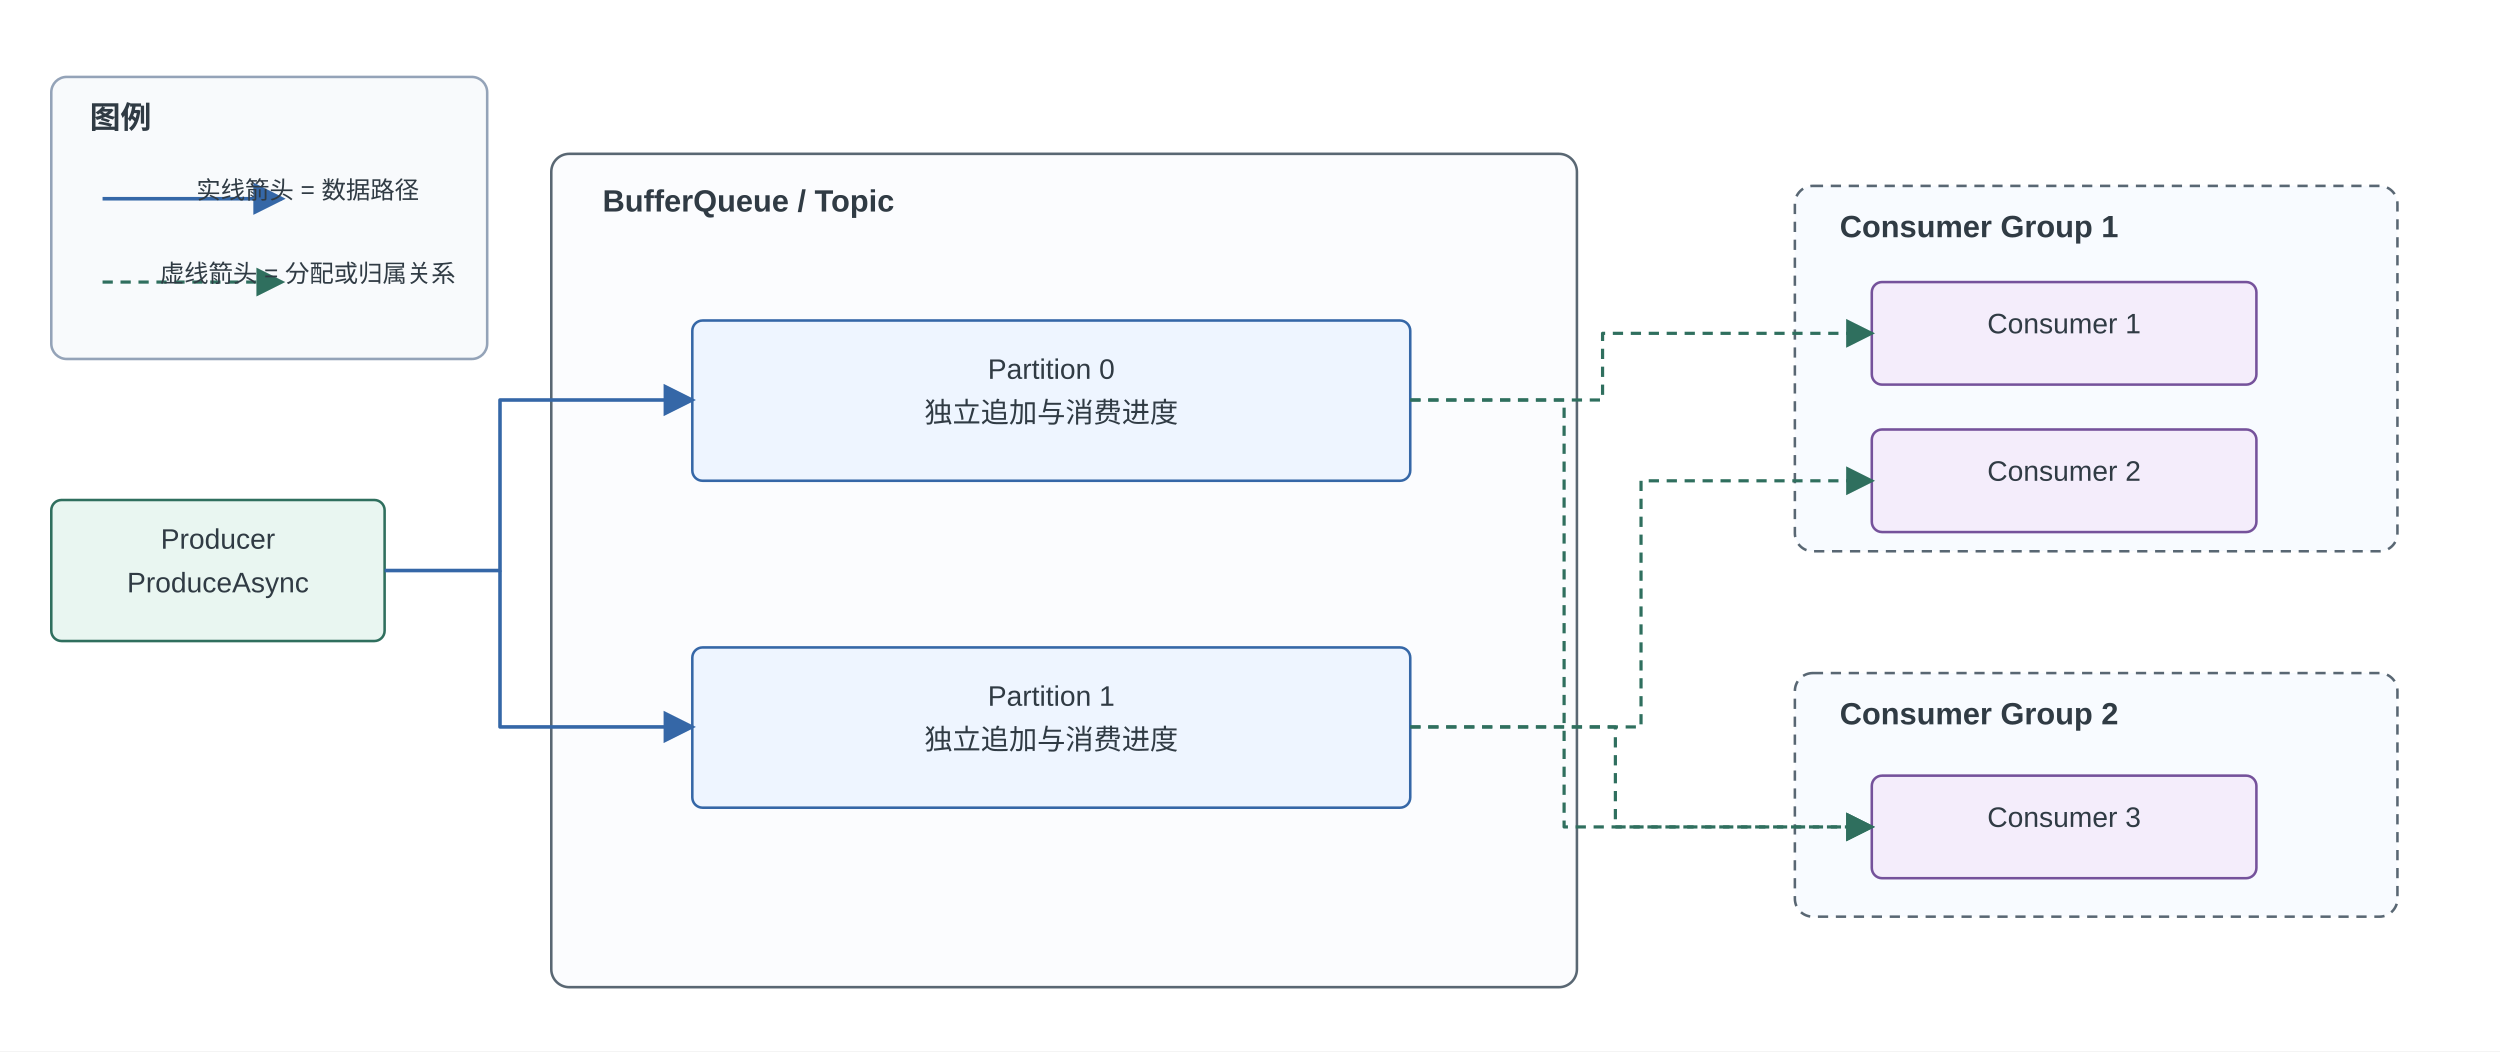
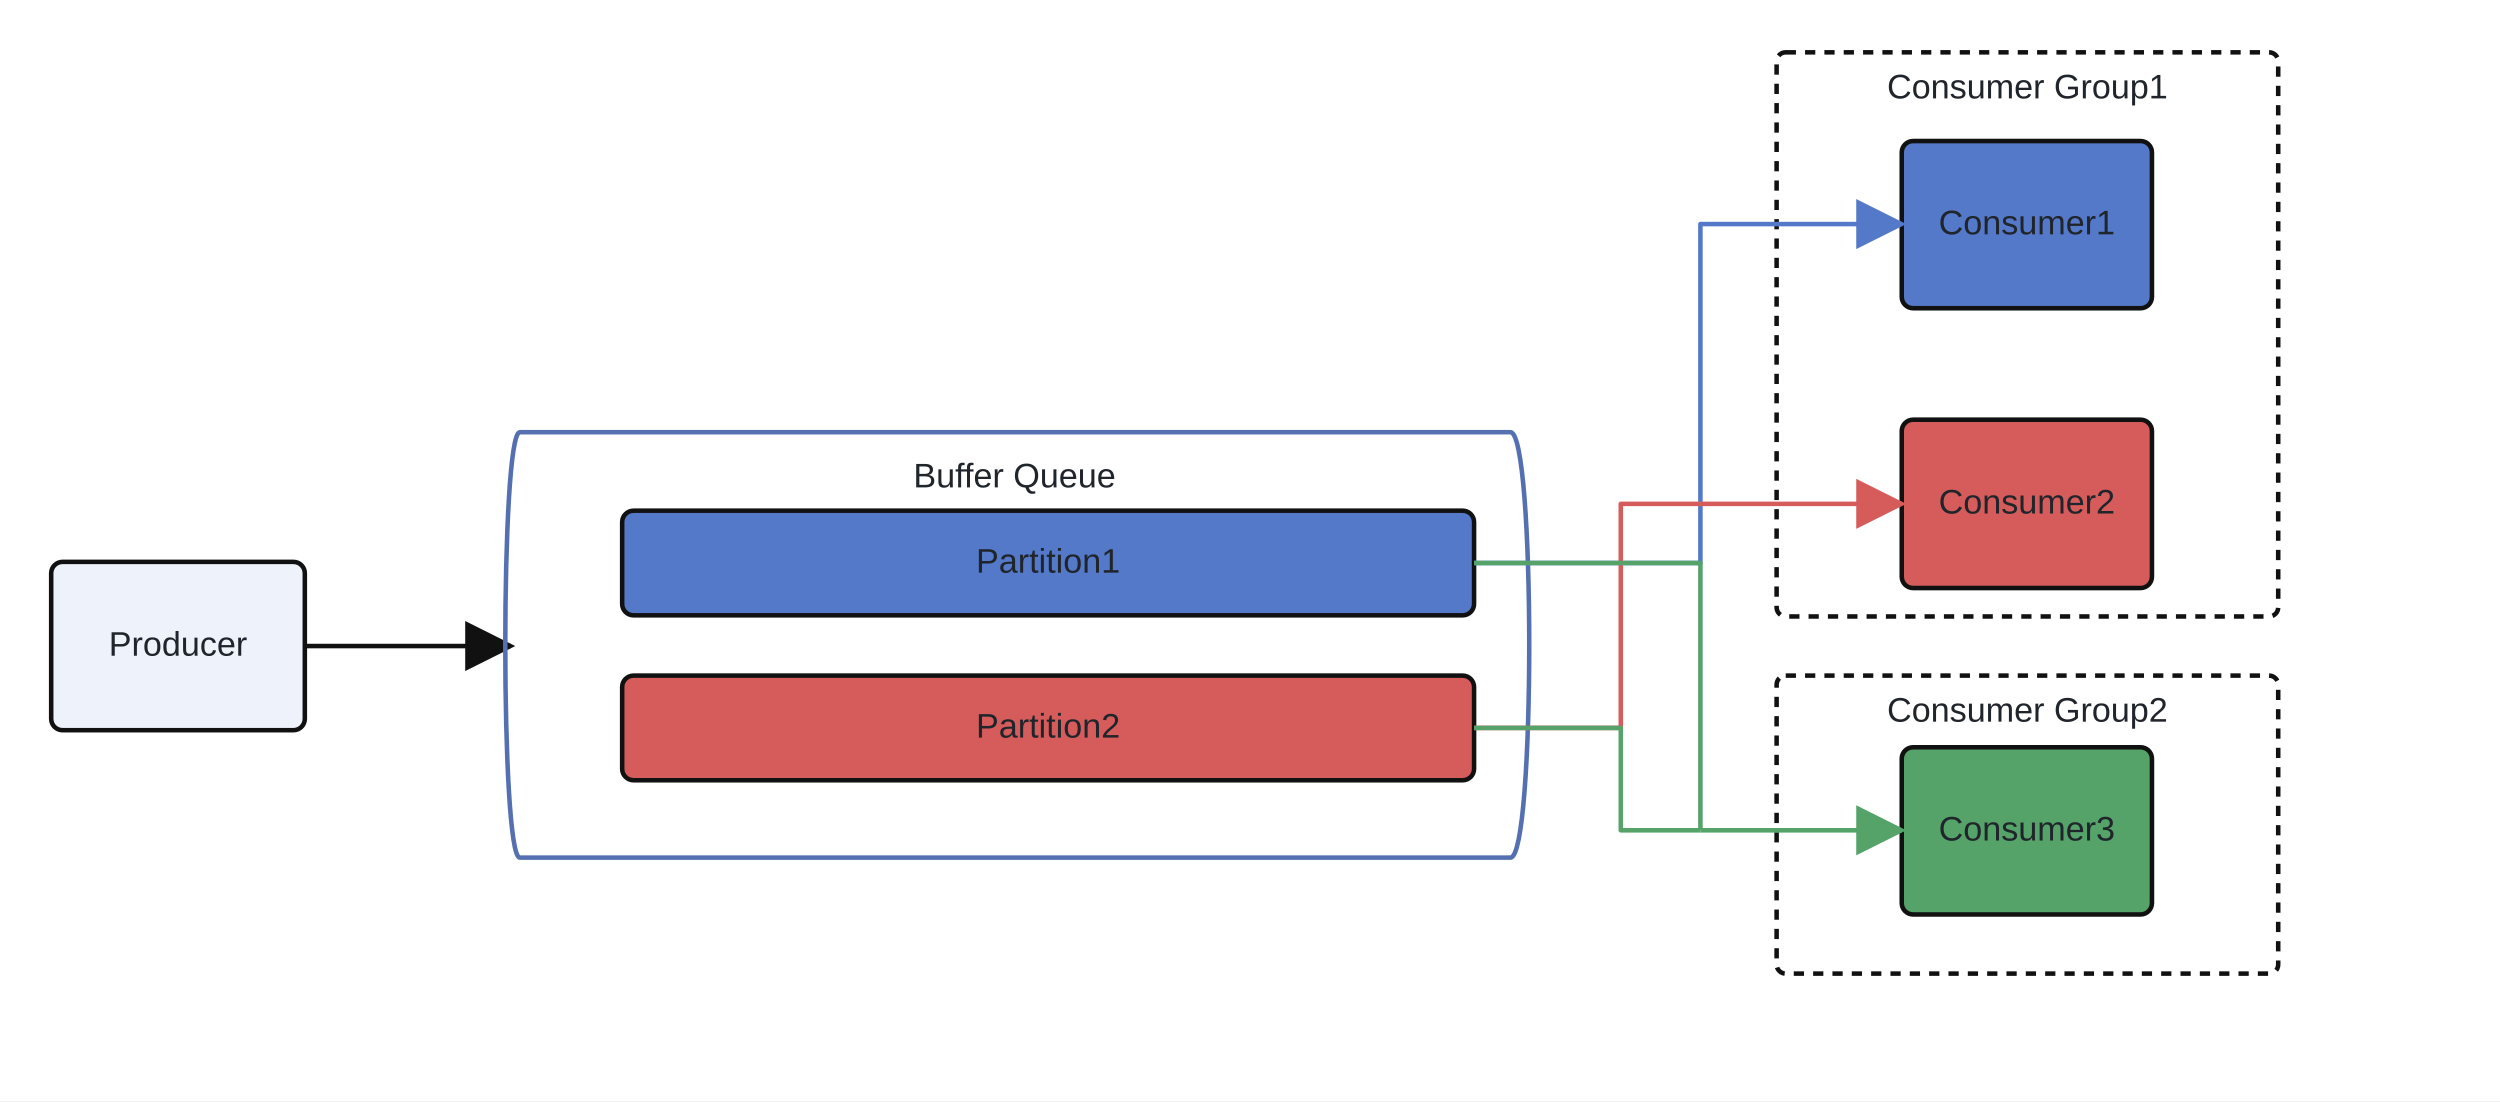
- <svg xmlns="http://www.w3.org/2000/svg" width="1950" height="820" viewBox="0 0 1950 820" role="img" aria-labelledby="title description">
+ <svg xmlns="http://www.w3.org/2000/svg" width="2198" height="968" viewBox="0 0 2198 968" role="img" aria-labelledby="title description">
  <defs>
-     <marker id="arrow" markerWidth="9" markerHeight="9" refX="8" refY="4.5" orient="auto" markerUnits="strokeWidth">
-       <path d="M0 0 L9 4.5 L0 9 Z" fill="#596773" />
+     <marker id="arrow-black" markerWidth="11" markerHeight="11" refX="10" refY="5.5" orient="auto">
+       <path d="M0 0 L11 5.5 L0 11 Z" fill="#111111" />
    </marker>
-     <marker id="blue-arrow" markerWidth="9" markerHeight="9" refX="8" refY="4.5" orient="auto" markerUnits="strokeWidth">
-       <path d="M0 0 L9 4.5 L0 9 Z" fill="#3567a7" />
+     <marker id="arrow-blue" markerWidth="11" markerHeight="11" refX="10" refY="5.5" orient="auto">
+       <path d="M0 0 L11 5.5 L0 11 Z" fill="#5479c9" />
    </marker>
-     <marker id="green-arrow" markerWidth="9" markerHeight="9" refX="8" refY="4.5" orient="auto" markerUnits="strokeWidth">
-       <path d="M0 0 L9 4.5 L0 9 Z" fill="#2f6f5e" />
+     <marker id="arrow-red" markerWidth="11" markerHeight="11" refX="10" refY="5.5" orient="auto">
+       <path d="M0 0 L11 5.5 L0 11 Z" fill="#d65c5c" />
+     </marker>
+     <marker id="arrow-green" markerWidth="11" markerHeight="11" refX="10" refY="5.5" orient="auto">
+       <path d="M0 0 L11 5.5 L0 11 Z" fill="#55a369" />
    </marker>
    <style>
-     text { font-family: Arial, 'PingFang SC', 'Microsoft YaHei', sans-serif; fill:#303b44; text-anchor:middle; font-size:22px; }
-     .node { stroke-width:2; }
-     .client { fill:#e9f6f1; stroke:#2f6f5e; }
-     .core { fill:#edf1f5; stroke:#596773; }
-     .router { fill:#eaf2ff; stroke:#3567a7; }
-     .partition { fill:#eef5ff; stroke:#3567a7; }
-     .handler { fill:#f4edfb; stroke:#75529b; }
-     .store { fill:#fff4d6; stroke:#8a6a1d; }
-     .wait { fill:#eaf2ff; stroke:#3567a7; }
-     .edge { fill:none; stroke:#596773; stroke-width:2.5; marker-end:url(#arrow); stroke-linejoin:round; }
-     .data { fill:none; stroke:#3567a7; stroke-width:2.8; marker-end:url(#blue-arrow); stroke-linejoin:round; }
-     .notify { fill:none; stroke:#75529b; stroke-width:2.5; stroke-dasharray:8 6; marker-end:url(#arrow); stroke-linejoin:round; }
-     .assign { fill:none; stroke:#2f6f5e; stroke-width:2.5; stroke-dasharray:8 6; marker-end:url(#green-arrow); stroke-linejoin:round; }
-     .label { font-size:21px; }
-     .note { font-size:21px; fill:#596773; }
-     .small { font-size:19px; }
-     .group-title { font-size:24px; font-weight:700; text-anchor:start; }
+     text { font-family: Arial, 'PingFang SC', 'Microsoft YaHei', sans-serif; fill:#20252b; font-size:30px; text-anchor:middle; }
+     .producer { fill:#eef2fb; stroke:#111; stroke-width:4; }
+     .partition-blue { fill:#5479c9; stroke:#111; stroke-width:4; }
+     .partition-red { fill:#d65c5c; stroke:#111; stroke-width:4; }
+     .consumer-blue { fill:#5479c9; stroke:#111; stroke-width:4; }
+     .consumer-red { fill:#d65c5c; stroke:#111; stroke-width:4; }
+     .consumer-green { fill:#55a369; stroke:#111; stroke-width:4; }
+     .outer { fill:none; stroke:#5470b0; stroke-width:4; }
+     .group { fill:none; stroke:#111; stroke-width:4; stroke-dasharray:9 8; }
+     .flow-black { fill:none; stroke:#111; stroke-width:4; marker-end:url(#arrow-black); }
+     .flow-blue { fill:none; stroke:#5479c9; stroke-width:4; marker-end:url(#arrow-blue); stroke-linejoin:round; }
+     .flow-red { fill:none; stroke:#d65c5c; stroke-width:4; marker-end:url(#arrow-red); stroke-linejoin:round; }
+     .flow-green { fill:none; stroke:#55a369; stroke-width:4; marker-end:url(#arrow-green); stroke-linejoin:round; }
+     .flow-green-noarrow { fill:none; stroke:#55a369; stroke-width:4; stroke-linejoin:round; }
+     .white { fill:white; }
  </style>
  </defs>
-   <rect width="1950" height="820" fill="white" />
-   <rect class="node client" x="40" y="390" width="260" height="110" rx="8" />
-   <text x="170.0" y="428.0" class="">Producer</text>
-   <text x="170.0" y="462.0" class="">ProduceAsync</text>
-   <rect x="430" y="120" width="800" height="650" rx="14" fill="#fbfcfe" stroke="#596773" stroke-width="2" />
-   <text x="470" y="165" class="group-title">BufferQueue / Topic</text>
-   <rect class="node partition" x="540" y="250" width="560" height="125" rx="8" />
-   <text x="820.0" y="295.5" class="">Partition 0</text>
-   <text x="820.0" y="329.5" class="">独立追加与消费进度</text>
-   <rect class="node partition" x="540" y="505" width="560" height="125" rx="8" />
-   <text x="820.0" y="550.5" class="">Partition 1</text>
-   <text x="820.0" y="584.5" class="">独立追加与消费进度</text>
-   <path class="data" d="M300 445 H390 V312 H540" />
-   <path class="data" d="M390 445 V567 H540" />
-   <rect x="1400" y="145" width="470" height="285" rx="14" fill="#f8fbff" stroke="#596773" stroke-width="2" stroke-dasharray="8 6" />
-   <text x="1435" y="185" class="group-title">Consumer Group 1</text>
-   <rect class="node handler" x="1460" y="220" width="300" height="80" rx="8" />
-   <text x="1610.0" y="260.0" class="">Consumer 1</text>
-   <rect class="node handler" x="1460" y="335" width="300" height="80" rx="8" />
-   <text x="1610.0" y="375.0" class="">Consumer 2</text>
-   <rect x="1400" y="525" width="470" height="190" rx="14" fill="#f8fbff" stroke="#596773" stroke-width="2" stroke-dasharray="8 6" />
-   <text x="1435" y="565" class="group-title">Consumer Group 2</text>
-   <rect class="node handler" x="1460" y="605" width="300" height="80" rx="8" />
-   <text x="1610.0" y="645.0" class="">Consumer 3</text>
-   <path class="assign" d="M1100 312 H1250 V260 H1460" />
-   <path class="assign" d="M1100 567 H1280 V375 H1460" />
-   <path class="assign" d="M1100 312 H1220 V645 H1460" />
-   <path class="assign" d="M1100 567 H1260 V645 H1460" />
-   <rect x="40" y="60" width="340" height="220" rx="12" fill="#f8fafc" stroke="#94a3b8" stroke-width="2" />
-   <text x="70" y="100" class="group-title">图例</text>
-   <path class="data" d="M80 155 H220" />
-   <text x="240" y="155" class="small" text-anchor="start">实线箭头 = 数据路径</text>
-   <path class="assign" d="M80 220 H220" />
-   <text x="240" y="220" class="small" text-anchor="start">虚线箭头 = 分配或归属关系</text>
+   <rect width="2198" height="968" fill="white" />
+   <rect class="producer" x="45" y="494" width="223" height="148" rx="10" />
+   <text x="156.5" y="568" dominant-baseline="middle">Producer</text>
+   <path class="flow-black" d="M268 568 H449" />
+   <path class="outer" d="M457 380 C440 380 440 754 457 754 H1328 C1350 754 1350 380 1328 380 Z" />
+   <text x="892" y="420" dominant-baseline="middle">Buffer Queue</text>
+   <rect class="partition-blue" x="547" y="449" width="749" height="92" rx="10" />
+   <rect class="partition-red" x="547" y="594" width="749" height="92" rx="10" />
+   <text x="921.5" y="495" fill="white" dominant-baseline="middle">Partition1</text>
+   <text x="921.5" y="640" fill="white" dominant-baseline="middle">Partition2</text>
+   <rect class="group" x="1562" y="46" width="441" height="496" rx="8" />
+   <rect class="group" x="1562" y="594" width="441" height="262" rx="8" />
+   <text x="1782.5" y="78" dominant-baseline="middle">Consumer Group1</text>
+   <text x="1782.5" y="626" dominant-baseline="middle">Consumer Group2</text>
+   <rect class="consumer-blue" x="1672" y="124" width="220" height="147" rx="10" />
+   <rect class="consumer-red" x="1672" y="369" width="220" height="148" rx="10" />
+   <rect class="consumer-green" x="1672" y="657" width="220" height="147" rx="10" />
+   <text x="1782" y="197.5" fill="white" dominant-baseline="middle">Consumer1</text>
+   <text x="1782" y="443" fill="white" dominant-baseline="middle">Consumer2</text>
+   <text x="1782" y="730.5" fill="white" dominant-baseline="middle">Consumer3</text>
+   <path class="flow-blue" d="M1296 495 H1495 V197 H1672" />
+   <path class="flow-red" d="M1296 640 H1425 V443 H1672" />
+   <path class="flow-green-noarrow" d="M1296 495 H1495 V730" />
+   <path class="flow-green-noarrow" d="M1296 640 H1425 V730 H1495" />
+   <path class="flow-green" d="M1495 730 H1672" />
</svg>
